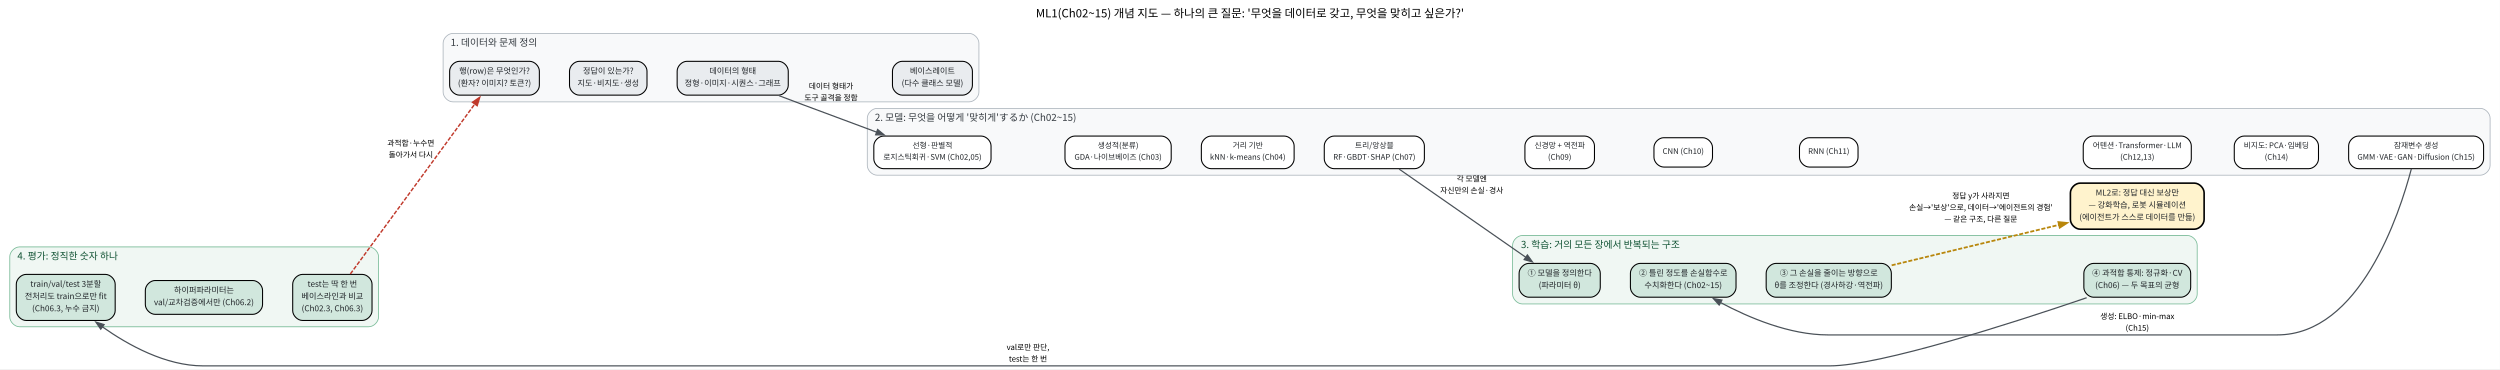
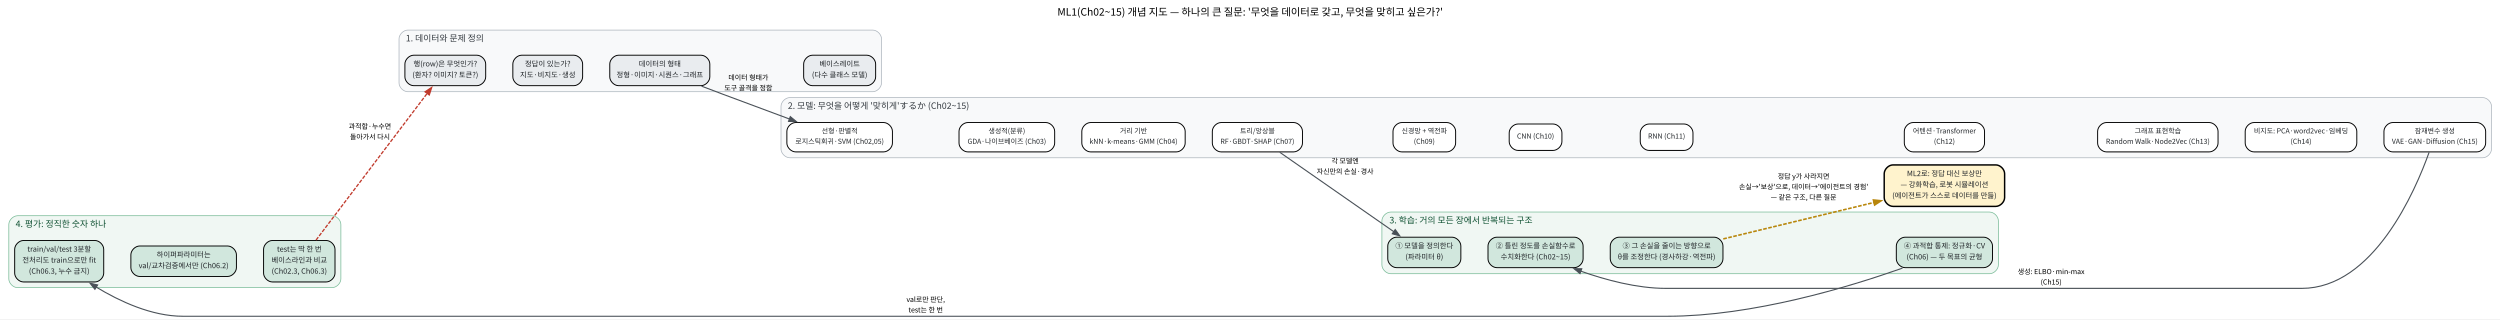
- <svg xmlns="http://www.w3.org/2000/svg" width="3068pt" height="453pt" viewBox="0.00 0.00 3068.00 453.00">
-   <g id="graph0" class="graph" transform="scale(1 1) rotate(0) translate(4 449)">
-     <polygon fill="white" stroke="none" points="-4,4 -4,-449 3063.85,-449 3063.85,4 -4,4" />
-     <text xml:space="preserve" text-anchor="middle" x="1529.93" y="-427.7" font-family="Noto Sans CJK KR" font-size="14.00">ML1(Ch02~15) 개념 지도 — 하나의 큰 질문: '무엇을 데이터로 갖고, 무엇을 맞히고 싶은가?'</text>
+ <svg xmlns="http://www.w3.org/2000/svg" width="3407pt" height="435pt" viewBox="0.00 0.00 3407.00 435.00">
+   <g id="graph0" class="graph" transform="scale(1 1) rotate(0) translate(4 431)">
+     <polygon fill="white" stroke="none" points="-4,4 -4,-431 3403.45,-431 3403.45,4 -4,4" />
+     <text xml:space="preserve" text-anchor="middle" x="1699.73" y="-409.7" font-family="Noto Sans CJK KR" font-size="14.00">ML1(Ch02~15) 개념 지도 — 하나의 큰 질문: '무엇을 데이터로 갖고, 무엇을 맞히고 싶은가?'</text>
    <g id="clust1" class="cluster">
-       <path fill="#f8f9fa" stroke="#adb5bd" d="M551.8,-324C551.8,-324 1185.33,-324 1185.33,-324 1191.33,-324 1197.33,-330 1197.33,-336 1197.33,-336 1197.33,-396 1197.33,-396 1197.33,-402 1191.33,-408 1185.33,-408 1185.33,-408 551.8,-408 551.8,-408 545.8,-408 539.8,-402 539.8,-396 539.8,-396 539.8,-336 539.8,-336 539.8,-330 545.8,-324 551.8,-324" />
-       <text xml:space="preserve" text-anchor="middle" x="602.18" y="-392.6" font-family="Noto Sans CJK KR" font-size="12.00" fill="#343a40">1. 데이터와 문제 정의</text>
+       <path fill="#f8f9fa" stroke="#adb5bd" d="M551.8,-306C551.8,-306 1185.33,-306 1185.33,-306 1191.33,-306 1197.33,-312 1197.33,-318 1197.33,-318 1197.33,-378 1197.33,-378 1197.33,-384 1191.33,-390 1185.33,-390 1185.33,-390 551.8,-390 551.8,-390 545.8,-390 539.8,-384 539.8,-378 539.8,-378 539.8,-318 539.8,-318 539.8,-312 545.8,-306 551.8,-306" />
+       <text xml:space="preserve" text-anchor="middle" x="602.18" y="-374.6" font-family="Noto Sans CJK KR" font-size="12.00" fill="#343a40">1. 데이터와 문제 정의</text>
    </g>
    <g id="clust2" class="cluster">
-       <path fill="#f8f9fa" stroke="#adb5bd" d="M1072.35,-234C1072.35,-234 3039.85,-234 3039.85,-234 3045.85,-234 3051.85,-240 3051.85,-246 3051.85,-246 3051.85,-304 3051.85,-304 3051.85,-310 3045.85,-316 3039.85,-316 3039.85,-316 1072.35,-316 1072.35,-316 1066.35,-316 1060.35,-310 1060.35,-304 1060.35,-304 1060.35,-246 1060.35,-246 1060.35,-240 1066.35,-234 1072.35,-234" />
-       <text xml:space="preserve" text-anchor="middle" x="1193.23" y="-300.6" font-family="Noto Sans CJK KR" font-size="12.00" fill="#343a40">2. 모델: 무엇을 어떻게 '맞히게'するか (Ch02~15)</text>
+       <path fill="#f8f9fa" stroke="#adb5bd" d="M1072.35,-216C1072.35,-216 3379.45,-216 3379.45,-216 3385.45,-216 3391.45,-222 3391.45,-228 3391.45,-228 3391.45,-286 3391.45,-286 3391.45,-292 3385.45,-298 3379.45,-298 3379.45,-298 1072.35,-298 1072.35,-298 1066.35,-298 1060.35,-292 1060.35,-286 1060.35,-286 1060.35,-228 1060.35,-228 1060.35,-222 1066.35,-216 1072.35,-216" />
+       <text xml:space="preserve" text-anchor="middle" x="1193.23" y="-282.6" font-family="Noto Sans CJK KR" font-size="12.00" fill="#343a40">2. 모델: 무엇을 어떻게 '맞히게'するか (Ch02~15)</text>
    </g>
    <g id="clust3" class="cluster">
-       <path fill="#f0f7f3" stroke="#79bb98" d="M1864.25,-76C1864.25,-76 2680.4,-76 2680.4,-76 2686.4,-76 2692.4,-82 2692.4,-88 2692.4,-88 2692.4,-148 2692.4,-148 2692.4,-154 2686.4,-160 2680.4,-160 2680.4,-160 1864.25,-160 1864.25,-160 1858.25,-160 1852.25,-154 1852.25,-148 1852.25,-148 1852.25,-88 1852.25,-88 1852.25,-82 1858.25,-76 1864.25,-76" />
-       <text xml:space="preserve" text-anchor="middle" x="1960" y="-144.6" font-family="Noto Sans CJK KR" font-size="12.00" fill="#0f5132">3. 학습: 거의 모든 장에서 반복되는 구조</text>
+       <path fill="#f0f7f3" stroke="#79bb98" d="M1891.25,-58C1891.25,-58 2707.4,-58 2707.4,-58 2713.4,-58 2719.4,-64 2719.4,-70 2719.4,-70 2719.4,-130 2719.4,-130 2719.4,-136 2713.4,-142 2707.4,-142 2707.4,-142 1891.25,-142 1891.25,-142 1885.25,-142 1879.25,-136 1879.25,-130 1879.25,-130 1879.25,-70 1879.25,-70 1879.25,-64 1885.25,-58 1891.25,-58" />
+       <text xml:space="preserve" text-anchor="middle" x="1987" y="-126.6" font-family="Noto Sans CJK KR" font-size="12.00" fill="#0f5132">3. 학습: 거의 모든 장에서 반복되는 구조</text>
    </g>
    <g id="clust4" class="cluster">
-       <path fill="#f0f7f3" stroke="#79bb98" d="M20,-48C20,-48 448.55,-48 448.55,-48 454.55,-48 460.55,-54 460.55,-60 460.55,-60 460.55,-134 460.55,-134 460.55,-140 454.55,-146 448.55,-146 448.55,-146 20,-146 20,-146 14,-146 8,-140 8,-134 8,-134 8,-60 8,-60 8,-54 14,-48 20,-48" />
-       <text xml:space="preserve" text-anchor="middle" x="79" y="-130.6" font-family="Noto Sans CJK KR" font-size="12.00" fill="#0f5132">4. 평가: 정직한 숫자 하나</text>
+       <path fill="#f0f7f3" stroke="#79bb98" d="M20,-39C20,-39 448.55,-39 448.55,-39 454.55,-39 460.55,-45 460.55,-51 460.55,-51 460.55,-125 460.55,-125 460.55,-131 454.55,-137 448.55,-137 448.55,-137 20,-137 20,-137 14,-137 8,-131 8,-125 8,-125 8,-51 8,-51 8,-45 14,-39 20,-39" />
+       <text xml:space="preserve" text-anchor="middle" x="79" y="-121.6" font-family="Noto Sans CJK KR" font-size="12.00" fill="#0f5132">4. 평가: 정직한 숫자 하나</text>
    </g>
    <g id="node1" class="node">
-       <path fill="#e9ecef" stroke="black" stroke-width="1.3" d="M645.9,-373.76C645.9,-373.76 559.8,-373.76 559.8,-373.76 553.8,-373.76 547.8,-367.76 547.8,-361.76 547.8,-361.76 547.8,-344.24 547.8,-344.24 547.8,-338.24 553.8,-332.24 559.8,-332.24 559.8,-332.24 645.9,-332.24 645.9,-332.24 651.9,-332.24 657.9,-338.24 657.9,-344.24 657.9,-344.24 657.9,-361.76 657.9,-361.76 657.9,-367.76 651.9,-373.76 645.9,-373.76" />
-       <text xml:space="preserve" text-anchor="middle" x="602.85" y="-358.5" font-family="Noto Sans CJK KR" font-size="10.00" fill="#212529">행(row)은 무엇인가?</text>
-       <text xml:space="preserve" text-anchor="middle" x="602.85" y="-343.5" font-family="Noto Sans CJK KR" font-size="10.00" fill="#212529">(환자? 이미지? 토큰?)</text>
+       <path fill="#e9ecef" stroke="black" stroke-width="1.3" d="M645.9,-355.76C645.9,-355.76 559.8,-355.76 559.8,-355.76 553.8,-355.76 547.8,-349.76 547.8,-343.76 547.8,-343.76 547.8,-326.24 547.8,-326.24 547.8,-320.24 553.8,-314.24 559.8,-314.24 559.8,-314.24 645.9,-314.24 645.9,-314.24 651.9,-314.24 657.9,-320.24 657.9,-326.24 657.9,-326.24 657.9,-343.76 657.9,-343.76 657.9,-349.76 651.9,-355.76 645.9,-355.76" />
+       <text xml:space="preserve" text-anchor="middle" x="602.85" y="-340.5" font-family="Noto Sans CJK KR" font-size="10.00" fill="#212529">행(row)은 무엇인가?</text>
+       <text xml:space="preserve" text-anchor="middle" x="602.85" y="-325.5" font-family="Noto Sans CJK KR" font-size="10.00" fill="#212529">(환자? 이미지? 토큰?)</text>
    </g>
    <g id="node2" class="node">
-       <path fill="#e9ecef" stroke="black" stroke-width="1.3" d="M778,-373.76C778,-373.76 706.9,-373.76 706.9,-373.76 700.9,-373.76 694.9,-367.76 694.9,-361.76 694.9,-361.76 694.9,-344.24 694.9,-344.24 694.9,-338.24 700.9,-332.24 706.9,-332.24 706.9,-332.24 778,-332.24 778,-332.24 784,-332.24 790,-338.24 790,-344.24 790,-344.24 790,-361.76 790,-361.76 790,-367.76 784,-373.76 778,-373.76" />
-       <text xml:space="preserve" text-anchor="middle" x="742.45" y="-358.5" font-family="Noto Sans CJK KR" font-size="10.00" fill="#212529">정답이 있는가?</text>
-       <text xml:space="preserve" text-anchor="middle" x="742.45" y="-343.5" font-family="Noto Sans CJK KR" font-size="10.00" fill="#212529">지도·비지도·생성</text>
+       <path fill="#e9ecef" stroke="black" stroke-width="1.3" d="M778,-355.76C778,-355.76 706.9,-355.76 706.9,-355.76 700.9,-355.76 694.9,-349.76 694.9,-343.76 694.9,-343.76 694.9,-326.24 694.9,-326.24 694.9,-320.24 700.9,-314.24 706.9,-314.24 706.9,-314.24 778,-314.24 778,-314.24 784,-314.24 790,-320.24 790,-326.24 790,-326.24 790,-343.76 790,-343.76 790,-349.76 784,-355.76 778,-355.76" />
+       <text xml:space="preserve" text-anchor="middle" x="742.45" y="-340.5" font-family="Noto Sans CJK KR" font-size="10.00" fill="#212529">정답이 있는가?</text>
+       <text xml:space="preserve" text-anchor="middle" x="742.45" y="-325.5" font-family="Noto Sans CJK KR" font-size="10.00" fill="#212529">지도·비지도·생성</text>
    </g>
    <g id="node3" class="node">
-       <path fill="#e9ecef" stroke="black" stroke-width="1.3" d="M951.35,-373.76C951.35,-373.76 839,-373.76 839,-373.76 833,-373.76 827,-367.76 827,-361.76 827,-361.76 827,-344.24 827,-344.24 827,-338.24 833,-332.24 839,-332.24 839,-332.24 951.35,-332.24 951.35,-332.24 957.35,-332.24 963.35,-338.24 963.35,-344.24 963.35,-344.24 963.35,-361.76 963.35,-361.76 963.35,-367.76 957.35,-373.76 951.35,-373.76" />
-       <text xml:space="preserve" text-anchor="middle" x="895.18" y="-358.5" font-family="Noto Sans CJK KR" font-size="10.00" fill="#212529">데이터의 형태</text>
-       <text xml:space="preserve" text-anchor="middle" x="895.18" y="-343.5" font-family="Noto Sans CJK KR" font-size="10.00" fill="#212529">정형·이미지·시퀀스·그래프</text>
+       <path fill="#e9ecef" stroke="black" stroke-width="1.3" d="M951.35,-355.76C951.35,-355.76 839,-355.76 839,-355.76 833,-355.76 827,-349.76 827,-343.76 827,-343.76 827,-326.24 827,-326.24 827,-320.24 833,-314.24 839,-314.24 839,-314.24 951.35,-314.24 951.35,-314.24 957.35,-314.24 963.35,-320.24 963.35,-326.24 963.35,-326.24 963.35,-343.76 963.35,-343.76 963.35,-349.76 957.35,-355.76 951.35,-355.76" />
+       <text xml:space="preserve" text-anchor="middle" x="895.18" y="-340.5" font-family="Noto Sans CJK KR" font-size="10.00" fill="#212529">데이터의 형태</text>
+       <text xml:space="preserve" text-anchor="middle" x="895.18" y="-325.5" font-family="Noto Sans CJK KR" font-size="10.00" fill="#212529">정형·이미지·시퀀스·그래프</text>
    </g>
    <g id="node4" class="node">
-       <path fill="#e9ecef" stroke="black" stroke-width="1.3" d="M1177.33,-373.76C1177.33,-373.76 1103.23,-373.76 1103.23,-373.76 1097.23,-373.76 1091.23,-367.76 1091.23,-361.76 1091.23,-361.76 1091.23,-344.24 1091.23,-344.24 1091.23,-338.24 1097.23,-332.24 1103.23,-332.24 1103.23,-332.24 1177.33,-332.24 1177.33,-332.24 1183.33,-332.24 1189.33,-338.24 1189.33,-344.24 1189.33,-344.24 1189.33,-361.76 1189.33,-361.76 1189.33,-367.76 1183.33,-373.76 1177.33,-373.76" />
-       <text xml:space="preserve" text-anchor="middle" x="1140.28" y="-358.5" font-family="Noto Sans CJK KR" font-size="10.00" fill="#212529">베이스레이트</text>
-       <text xml:space="preserve" text-anchor="middle" x="1140.28" y="-343.5" font-family="Noto Sans CJK KR" font-size="10.00" fill="#212529">(다수 클래스 모델)</text>
+       <path fill="#e9ecef" stroke="black" stroke-width="1.3" d="M1177.33,-355.76C1177.33,-355.76 1103.23,-355.76 1103.23,-355.76 1097.23,-355.76 1091.23,-349.76 1091.23,-343.76 1091.23,-343.76 1091.23,-326.24 1091.23,-326.24 1091.23,-320.24 1097.23,-314.24 1103.23,-314.24 1103.23,-314.24 1177.33,-314.24 1177.33,-314.24 1183.33,-314.24 1189.33,-320.24 1189.33,-326.24 1189.33,-326.24 1189.33,-343.76 1189.33,-343.76 1189.33,-349.76 1183.33,-355.76 1177.33,-355.76" />
+       <text xml:space="preserve" text-anchor="middle" x="1140.28" y="-340.5" font-family="Noto Sans CJK KR" font-size="10.00" fill="#212529">베이스레이트</text>
+       <text xml:space="preserve" text-anchor="middle" x="1140.28" y="-325.5" font-family="Noto Sans CJK KR" font-size="10.00" fill="#212529">(다수 클래스 모델)</text>
    </g>
    <g id="node5" class="node">
-       <path fill="white" stroke="black" stroke-width="1.3" d="M1200.2,-282.01C1200.2,-282.01 1080.35,-282.01 1080.35,-282.01 1074.35,-282.01 1068.35,-276.01 1068.35,-270.01 1068.35,-270.01 1068.35,-253.99 1068.35,-253.99 1068.35,-247.99 1074.35,-241.99 1080.35,-241.99 1080.35,-241.99 1200.2,-241.99 1200.2,-241.99 1206.2,-241.99 1212.2,-247.99 1212.2,-253.99 1212.2,-253.99 1212.2,-270.01 1212.2,-270.01 1212.2,-276.01 1206.2,-282.01 1200.2,-282.01" />
-       <text xml:space="preserve" text-anchor="middle" x="1140.28" y="-267.23" font-family="Noto Sans CJK KR" font-size="9.50" fill="#212529">선형·판별적</text>
-       <text xml:space="preserve" text-anchor="middle" x="1140.28" y="-252.97" font-family="Noto Sans CJK KR" font-size="9.50" fill="#212529">로지스틱회귀·SVM (Ch02,05)</text>
+       <path fill="white" stroke="black" stroke-width="1.3" d="M1200.2,-264.01C1200.2,-264.01 1080.35,-264.01 1080.35,-264.01 1074.35,-264.01 1068.35,-258.01 1068.35,-252.01 1068.35,-252.01 1068.35,-235.99 1068.35,-235.99 1068.35,-229.99 1074.35,-223.99 1080.35,-223.99 1080.35,-223.99 1200.2,-223.99 1200.2,-223.99 1206.2,-223.99 1212.2,-229.99 1212.2,-235.99 1212.2,-235.99 1212.2,-252.01 1212.2,-252.01 1212.2,-258.01 1206.2,-264.01 1200.2,-264.01" />
+       <text xml:space="preserve" text-anchor="middle" x="1140.28" y="-249.22" font-family="Noto Sans CJK KR" font-size="9.50" fill="#212529">선형·판별적</text>
+       <text xml:space="preserve" text-anchor="middle" x="1140.28" y="-234.97" font-family="Noto Sans CJK KR" font-size="9.50" fill="#212529">로지스틱회귀·SVM (Ch02,05)</text>
    </g>
-     <g id="edge18" class="edge">
-       <path fill="none" stroke="#495057" stroke-width="1.5" d="M952.04,-331.59C961.8,-327.88 971.87,-324.06 981.35,-320.5 1011.06,-309.33 1043.96,-297.12 1072.02,-286.75" />
-       <polygon fill="#495057" stroke="#495057" stroke-width="1.5" points="1073.01,-290.11 1081.18,-283.37 1070.59,-283.55 1073.01,-290.11" />
-       <text xml:space="preserve" text-anchor="middle" x="1015.85" y="-339.98" font-family="Noto Sans CJK KR" font-size="9.50">데이터 형태가</text>
-       <text xml:space="preserve" text-anchor="middle" x="1015.85" y="-325.73" font-family="Noto Sans CJK KR" font-size="9.50">도구 골격을 정함</text>
+     <g id="edge19" class="edge">
+       <path fill="none" stroke="#495057" stroke-width="1.5" d="M952.04,-313.59C961.8,-309.88 971.87,-306.06 981.35,-302.5 1011.06,-291.33 1043.96,-279.12 1072.02,-268.75" />
+       <polygon fill="#495057" stroke="#495057" stroke-width="1.5" points="1073.01,-272.11 1081.18,-265.37 1070.59,-265.55 1073.01,-272.11" />
+       <text xml:space="preserve" text-anchor="middle" x="1015.85" y="-321.98" font-family="Noto Sans CJK KR" font-size="9.50">데이터 형태가</text>
+       <text xml:space="preserve" text-anchor="middle" x="1015.85" y="-307.73" font-family="Noto Sans CJK KR" font-size="9.50">도구 골격을 정함</text>
    </g>
    <g id="node6" class="node">
-       <path fill="white" stroke="black" stroke-width="1.3" d="M1421.3,-282.01C1421.3,-282.01 1314.95,-282.01 1314.95,-282.01 1308.95,-282.01 1302.95,-276.01 1302.95,-270.01 1302.95,-270.01 1302.95,-253.99 1302.95,-253.99 1302.95,-247.99 1308.95,-241.99 1314.95,-241.99 1314.95,-241.99 1421.3,-241.99 1421.3,-241.99 1427.3,-241.99 1433.3,-247.99 1433.3,-253.99 1433.3,-253.99 1433.3,-270.01 1433.3,-270.01 1433.3,-276.01 1427.3,-282.01 1421.3,-282.01" />
-       <text xml:space="preserve" text-anchor="middle" x="1368.13" y="-267.23" font-family="Noto Sans CJK KR" font-size="9.50" fill="#212529">생성적(분류)</text>
-       <text xml:space="preserve" text-anchor="middle" x="1368.13" y="-252.97" font-family="Noto Sans CJK KR" font-size="9.50" fill="#212529">GDA·나이브베이즈 (Ch03)</text>
+       <path fill="white" stroke="black" stroke-width="1.3" d="M1421.3,-264.01C1421.3,-264.01 1314.95,-264.01 1314.95,-264.01 1308.95,-264.01 1302.95,-258.01 1302.95,-252.01 1302.95,-252.01 1302.95,-235.99 1302.95,-235.99 1302.95,-229.99 1308.95,-223.99 1314.95,-223.99 1314.95,-223.99 1421.3,-223.99 1421.3,-223.99 1427.3,-223.99 1433.3,-229.99 1433.3,-235.99 1433.3,-235.99 1433.3,-252.01 1433.3,-252.01 1433.3,-258.01 1427.3,-264.01 1421.3,-264.01" />
+       <text xml:space="preserve" text-anchor="middle" x="1368.13" y="-249.22" font-family="Noto Sans CJK KR" font-size="9.50" fill="#212529">생성적(분류)</text>
+       <text xml:space="preserve" text-anchor="middle" x="1368.13" y="-234.97" font-family="Noto Sans CJK KR" font-size="9.50" fill="#212529">GDA·나이브베이즈 (Ch03)</text>
    </g>
    <g id="node7" class="node">
-       <path fill="white" stroke="black" stroke-width="1.3" d="M1572.15,-282.01C1572.15,-282.01 1482.3,-282.01 1482.3,-282.01 1476.3,-282.01 1470.3,-276.01 1470.3,-270.01 1470.3,-270.01 1470.3,-253.99 1470.3,-253.99 1470.3,-247.99 1476.3,-241.99 1482.3,-241.99 1482.3,-241.99 1572.15,-241.99 1572.15,-241.99 1578.15,-241.99 1584.15,-247.99 1584.15,-253.99 1584.15,-253.99 1584.15,-270.01 1584.15,-270.01 1584.15,-276.01 1578.15,-282.01 1572.15,-282.01" />
-       <text xml:space="preserve" text-anchor="middle" x="1527.23" y="-267.23" font-family="Noto Sans CJK KR" font-size="9.50" fill="#212529">거리 기반</text>
-       <text xml:space="preserve" text-anchor="middle" x="1527.23" y="-252.97" font-family="Noto Sans CJK KR" font-size="9.50" fill="#212529">kNN·k-means (Ch04)</text>
+       <path fill="white" stroke="black" stroke-width="1.3" d="M1599.15,-264.01C1599.15,-264.01 1482.3,-264.01 1482.3,-264.01 1476.3,-264.01 1470.3,-258.01 1470.3,-252.01 1470.3,-252.01 1470.3,-235.99 1470.3,-235.99 1470.3,-229.99 1476.3,-223.99 1482.3,-223.99 1482.3,-223.99 1599.15,-223.99 1599.15,-223.99 1605.15,-223.99 1611.15,-229.99 1611.15,-235.99 1611.15,-235.99 1611.15,-252.01 1611.15,-252.01 1611.15,-258.01 1605.15,-264.01 1599.15,-264.01" />
+       <text xml:space="preserve" text-anchor="middle" x="1540.73" y="-249.22" font-family="Noto Sans CJK KR" font-size="9.50" fill="#212529">거리 기반</text>
+       <text xml:space="preserve" text-anchor="middle" x="1540.73" y="-234.97" font-family="Noto Sans CJK KR" font-size="9.50" fill="#212529">kNN·k-means·GMM (Ch04)</text>
    </g>
    <g id="node8" class="node">
-       <path fill="white" stroke="black" stroke-width="1.3" d="M1732,-282.01C1732,-282.01 1633.15,-282.01 1633.15,-282.01 1627.15,-282.01 1621.15,-276.01 1621.15,-270.01 1621.15,-270.01 1621.15,-253.99 1621.15,-253.99 1621.15,-247.99 1627.15,-241.99 1633.15,-241.99 1633.15,-241.99 1732,-241.99 1732,-241.99 1738,-241.99 1744,-247.99 1744,-253.99 1744,-253.99 1744,-270.01 1744,-270.01 1744,-276.01 1738,-282.01 1732,-282.01" />
-       <text xml:space="preserve" text-anchor="middle" x="1682.58" y="-267.23" font-family="Noto Sans CJK KR" font-size="9.50" fill="#212529">트리/앙상블</text>
-       <text xml:space="preserve" text-anchor="middle" x="1682.58" y="-252.97" font-family="Noto Sans CJK KR" font-size="9.50" fill="#212529">RF·GBDT·SHAP (Ch07)</text>
+       <path fill="white" stroke="black" stroke-width="1.3" d="M1759,-264.01C1759,-264.01 1660.15,-264.01 1660.15,-264.01 1654.15,-264.01 1648.15,-258.01 1648.15,-252.01 1648.15,-252.01 1648.15,-235.99 1648.15,-235.99 1648.15,-229.99 1654.15,-223.99 1660.15,-223.99 1660.15,-223.99 1759,-223.99 1759,-223.99 1765,-223.99 1771,-229.99 1771,-235.99 1771,-235.99 1771,-252.01 1771,-252.01 1771,-258.01 1765,-264.01 1759,-264.01" />
+       <text xml:space="preserve" text-anchor="middle" x="1709.58" y="-249.22" font-family="Noto Sans CJK KR" font-size="9.50" fill="#212529">트리/앙상블</text>
+       <text xml:space="preserve" text-anchor="middle" x="1709.58" y="-234.97" font-family="Noto Sans CJK KR" font-size="9.50" fill="#212529">RF·GBDT·SHAP (Ch07)</text>
    </g>
    <g id="node9" class="node">
-       <path fill="white" stroke="black" stroke-width="1.3" d="M1940.73,-282.01C1940.73,-282.01 1879.38,-282.01 1879.38,-282.01 1873.38,-282.01 1867.38,-276.01 1867.38,-270.01 1867.38,-270.01 1867.38,-253.99 1867.38,-253.99 1867.38,-247.99 1873.38,-241.99 1879.38,-241.99 1879.38,-241.99 1940.73,-241.99 1940.73,-241.99 1946.73,-241.99 1952.73,-247.99 1952.73,-253.99 1952.73,-253.99 1952.73,-270.01 1952.73,-270.01 1952.73,-276.01 1946.73,-282.01 1940.73,-282.01" />
-       <text xml:space="preserve" text-anchor="middle" x="1910.05" y="-267.23" font-family="Noto Sans CJK KR" font-size="9.50" fill="#212529">신경망 + 역전파</text>
-       <text xml:space="preserve" text-anchor="middle" x="1910.05" y="-252.97" font-family="Noto Sans CJK KR" font-size="9.50" fill="#212529">(Ch09)</text>
+       <path fill="white" stroke="black" stroke-width="1.3" d="M1967.73,-264.01C1967.73,-264.01 1906.38,-264.01 1906.38,-264.01 1900.38,-264.01 1894.38,-258.01 1894.38,-252.01 1894.38,-252.01 1894.38,-235.99 1894.38,-235.99 1894.38,-229.99 1900.38,-223.99 1906.38,-223.99 1906.38,-223.99 1967.73,-223.99 1967.73,-223.99 1973.73,-223.99 1979.73,-229.99 1979.73,-235.99 1979.73,-235.99 1979.73,-252.01 1979.73,-252.01 1979.73,-258.01 1973.73,-264.01 1967.73,-264.01" />
+       <text xml:space="preserve" text-anchor="middle" x="1937.05" y="-249.22" font-family="Noto Sans CJK KR" font-size="9.50" fill="#212529">신경망 + 역전파</text>
+       <text xml:space="preserve" text-anchor="middle" x="1937.05" y="-234.97" font-family="Noto Sans CJK KR" font-size="9.50" fill="#212529">(Ch09)</text>
+     </g>
+     <g id="node16" class="node">
+       <path fill="#d1e7dd" stroke="black" stroke-width="1.3" d="M1974.85,-107.76C1974.85,-107.76 1899.25,-107.76 1899.25,-107.76 1893.25,-107.76 1887.25,-101.76 1887.25,-95.76 1887.25,-95.76 1887.25,-78.24 1887.25,-78.24 1887.25,-72.24 1893.25,-66.24 1899.25,-66.24 1899.25,-66.24 1974.85,-66.24 1974.85,-66.24 1980.85,-66.24 1986.85,-72.24 1986.85,-78.24 1986.85,-78.24 1986.85,-95.76 1986.85,-95.76 1986.85,-101.76 1980.85,-107.76 1974.85,-107.76" />
+       <text xml:space="preserve" text-anchor="middle" x="1937.05" y="-92.5" font-family="Noto Sans CJK KR" font-size="10.00" fill="#212529">① 모델을 정의한다</text>
+       <text xml:space="preserve" text-anchor="middle" x="1937.05" y="-77.5" font-family="Noto Sans CJK KR" font-size="10.00" fill="#212529">(파라미터 θ)</text>
+     </g>
+     <g id="edge20" class="edge">
+       <path fill="none" stroke="#495057" stroke-width="1.5" d="M1740.05,-223.47C1779.81,-195.79 1850.78,-146.37 1895.53,-115.21" />
+       <polygon fill="#495057" stroke="#495057" stroke-width="1.5" points="1897.41,-118.17 1903.62,-109.58 1893.41,-112.42 1897.41,-118.17" />
+       <text xml:space="preserve" text-anchor="middle" x="1829.13" y="-208.21" font-family="Noto Sans CJK KR" font-size="9.50">각 모델엔</text>
+       <text xml:space="preserve" text-anchor="middle" x="1829.13" y="-193.96" font-family="Noto Sans CJK KR" font-size="9.50">자신만의 손실·경사</text>
+     </g>
+     <g id="node10" class="node">
+       <path fill="white" stroke="black" stroke-width="1.3" d="M2112.58,-262C2112.58,-262 2064.73,-262 2064.73,-262 2058.73,-262 2052.73,-256 2052.73,-250 2052.73,-250 2052.73,-238 2052.73,-238 2052.73,-232 2058.73,-226 2064.73,-226 2064.73,-226 2112.58,-226 2112.58,-226 2118.58,-226 2124.58,-232 2124.58,-238 2124.58,-238 2124.58,-250 2124.58,-250 2124.58,-256 2118.58,-262 2112.58,-262" />
+       <text xml:space="preserve" text-anchor="middle" x="2088.65" y="-242.1" font-family="Noto Sans CJK KR" font-size="9.50" fill="#212529">CNN (Ch10)</text>
+     </g>
+     <g id="node11" class="node">
+       <path fill="white" stroke="black" stroke-width="1.3" d="M2291.18,-262C2291.18,-262 2243.33,-262 2243.33,-262 2237.33,-262 2231.33,-256 2231.33,-250 2231.33,-250 2231.33,-238 2231.33,-238 2231.33,-232 2237.33,-226 2243.33,-226 2243.33,-226 2291.18,-226 2291.18,-226 2297.18,-226 2303.18,-232 2303.18,-238 2303.18,-238 2303.18,-250 2303.18,-250 2303.18,-256 2297.18,-262 2291.18,-262" />
+       <text xml:space="preserve" text-anchor="middle" x="2267.25" y="-242.1" font-family="Noto Sans CJK KR" font-size="9.50" fill="#212529">RNN (Ch11)</text>
+     </g>
+     <g id="node12" class="node">
+       <path fill="white" stroke="black" stroke-width="1.3" d="M2688.53,-264.01C2688.53,-264.01 2603.18,-264.01 2603.18,-264.01 2597.18,-264.01 2591.18,-258.01 2591.18,-252.01 2591.18,-252.01 2591.18,-235.99 2591.18,-235.99 2591.18,-229.99 2597.18,-223.99 2603.18,-223.99 2603.18,-223.99 2688.53,-223.99 2688.53,-223.99 2694.53,-223.99 2700.53,-229.99 2700.53,-235.99 2700.53,-235.99 2700.53,-252.01 2700.53,-252.01 2700.53,-258.01 2694.53,-264.01 2688.53,-264.01" />
+       <text xml:space="preserve" text-anchor="middle" x="2645.85" y="-249.22" font-family="Noto Sans CJK KR" font-size="9.50" fill="#212529">어텐션·Transformer</text>
+       <text xml:space="preserve" text-anchor="middle" x="2645.85" y="-234.97" font-family="Noto Sans CJK KR" font-size="9.50" fill="#212529">(Ch12)</text>
+     </g>
+     <g id="node13" class="node">
+       <path fill="white" stroke="black" stroke-width="1.3" d="M3006.75,-264.01C3006.75,-264.01 2866.65,-264.01 2866.65,-264.01 2860.65,-264.01 2854.65,-258.01 2854.65,-252.01 2854.65,-252.01 2854.65,-235.99 2854.65,-235.99 2854.65,-229.99 2860.65,-223.99 2866.65,-223.99 2866.65,-223.99 3006.75,-223.99 3006.75,-223.99 3012.75,-223.99 3018.75,-229.99 3018.75,-235.99 3018.75,-235.99 3018.75,-252.01 3018.75,-252.01 3018.75,-258.01 3012.75,-264.01 3006.75,-264.01" />
+       <text xml:space="preserve" text-anchor="middle" x="2936.7" y="-249.22" font-family="Noto Sans CJK KR" font-size="9.50" fill="#212529">그래프 표현학습</text>
+       <text xml:space="preserve" text-anchor="middle" x="2936.7" y="-234.97" font-family="Noto Sans CJK KR" font-size="9.50" fill="#212529">Random Walk·Node2Vec (Ch13)</text>
+     </g>
+     <g id="node14" class="node">
+       <path fill="white" stroke="black" stroke-width="1.3" d="M3195.85,-264.01C3195.85,-264.01 3067.75,-264.01 3067.75,-264.01 3061.75,-264.01 3055.75,-258.01 3055.75,-252.01 3055.75,-252.01 3055.75,-235.99 3055.75,-235.99 3055.75,-229.99 3061.75,-223.99 3067.75,-223.99 3067.75,-223.99 3195.85,-223.99 3195.85,-223.99 3201.85,-223.99 3207.85,-229.99 3207.85,-235.99 3207.85,-235.99 3207.85,-252.01 3207.85,-252.01 3207.85,-258.01 3201.85,-264.01 3195.85,-264.01" />
+       <text xml:space="preserve" text-anchor="middle" x="3131.8" y="-249.22" font-family="Noto Sans CJK KR" font-size="9.50" fill="#212529">비지도: PCA·word2vec·임베딩</text>
+       <text xml:space="preserve" text-anchor="middle" x="3131.8" y="-234.97" font-family="Noto Sans CJK KR" font-size="9.50" fill="#212529">(Ch14)</text>
    </g>
    <g id="node15" class="node">
-       <path fill="#d1e7dd" stroke="black" stroke-width="1.3" d="M1947.85,-125.76C1947.85,-125.76 1872.25,-125.76 1872.25,-125.76 1866.25,-125.76 1860.25,-119.76 1860.25,-113.76 1860.25,-113.76 1860.25,-96.24 1860.25,-96.24 1860.25,-90.24 1866.25,-84.24 1872.25,-84.24 1872.25,-84.24 1947.85,-84.24 1947.85,-84.24 1953.85,-84.24 1959.85,-90.24 1959.85,-96.24 1959.85,-96.24 1959.85,-113.76 1959.85,-113.76 1959.85,-119.76 1953.85,-125.76 1947.85,-125.76" />
-       <text xml:space="preserve" text-anchor="middle" x="1910.05" y="-110.5" font-family="Noto Sans CJK KR" font-size="10.00" fill="#212529">① 모델을 정의한다</text>
-       <text xml:space="preserve" text-anchor="middle" x="1910.05" y="-95.5" font-family="Noto Sans CJK KR" font-size="10.00" fill="#212529">(파라미터 θ)</text>
-     </g>
-     <g id="edge19" class="edge">
-       <path fill="none" stroke="#495057" stroke-width="1.5" d="M1713.05,-241.47C1752.81,-213.79 1823.78,-164.37 1868.53,-133.21" />
-       <polygon fill="#495057" stroke="#495057" stroke-width="1.5" points="1870.41,-136.17 1876.62,-127.58 1866.41,-130.42 1870.41,-136.17" />
-       <text xml:space="preserve" text-anchor="middle" x="1802.13" y="-226.21" font-family="Noto Sans CJK KR" font-size="9.50">각 모델엔</text>
-       <text xml:space="preserve" text-anchor="middle" x="1802.13" y="-211.96" font-family="Noto Sans CJK KR" font-size="9.50">자신만의 손실·경사</text>
-     </g>
-     <g id="node10" class="node">
-       <path fill="white" stroke="black" stroke-width="1.3" d="M2085.58,-280C2085.58,-280 2037.73,-280 2037.73,-280 2031.73,-280 2025.73,-274 2025.73,-268 2025.73,-268 2025.73,-256 2025.73,-256 2025.73,-250 2031.73,-244 2037.73,-244 2037.73,-244 2085.58,-244 2085.58,-244 2091.58,-244 2097.58,-250 2097.58,-256 2097.58,-256 2097.58,-268 2097.58,-268 2097.58,-274 2091.58,-280 2085.58,-280" />
-       <text xml:space="preserve" text-anchor="middle" x="2061.65" y="-260.1" font-family="Noto Sans CJK KR" font-size="9.50" fill="#212529">CNN (Ch10)</text>
-     </g>
-     <g id="node11" class="node">
-       <path fill="white" stroke="black" stroke-width="1.3" d="M2264.18,-280C2264.18,-280 2216.33,-280 2216.33,-280 2210.33,-280 2204.33,-274 2204.33,-268 2204.33,-268 2204.33,-256 2204.33,-256 2204.33,-250 2210.33,-244 2216.33,-244 2216.33,-244 2264.18,-244 2264.18,-244 2270.18,-244 2276.18,-250 2276.18,-256 2276.18,-256 2276.18,-268 2276.18,-268 2276.18,-274 2270.18,-280 2264.18,-280" />
-       <text xml:space="preserve" text-anchor="middle" x="2240.25" y="-260.1" font-family="Noto Sans CJK KR" font-size="9.50" fill="#212529">RNN (Ch11)</text>
-     </g>
-     <g id="node12" class="node">
-       <path fill="white" stroke="black" stroke-width="1.3" d="M2673.15,-282.01C2673.15,-282.01 2564.55,-282.01 2564.55,-282.01 2558.55,-282.01 2552.55,-276.01 2552.55,-270.01 2552.55,-270.01 2552.55,-253.99 2552.55,-253.99 2552.55,-247.99 2558.55,-241.99 2564.55,-241.99 2564.55,-241.99 2673.15,-241.99 2673.15,-241.99 2679.15,-241.99 2685.15,-247.99 2685.15,-253.99 2685.15,-253.99 2685.15,-270.01 2685.15,-270.01 2685.15,-276.01 2679.15,-282.01 2673.15,-282.01" />
-       <text xml:space="preserve" text-anchor="middle" x="2618.85" y="-267.23" font-family="Noto Sans CJK KR" font-size="9.50" fill="#212529">어텐션·Transformer·LLM</text>
-       <text xml:space="preserve" text-anchor="middle" x="2618.85" y="-252.97" font-family="Noto Sans CJK KR" font-size="9.50" fill="#212529">(Ch12,13)</text>
-     </g>
-     <g id="node13" class="node">
-       <path fill="white" stroke="black" stroke-width="1.3" d="M2829.25,-282.01C2829.25,-282.01 2749.9,-282.01 2749.9,-282.01 2743.9,-282.01 2737.9,-276.01 2737.9,-270.01 2737.9,-270.01 2737.9,-253.99 2737.9,-253.99 2737.9,-247.99 2743.9,-241.99 2749.9,-241.99 2749.9,-241.99 2829.25,-241.99 2829.25,-241.99 2835.25,-241.99 2841.25,-247.99 2841.25,-253.99 2841.25,-253.99 2841.25,-270.01 2841.25,-270.01 2841.25,-276.01 2835.25,-282.01 2829.25,-282.01" />
-       <text xml:space="preserve" text-anchor="middle" x="2789.58" y="-267.23" font-family="Noto Sans CJK KR" font-size="9.50" fill="#212529">비지도: PCA·임베딩</text>
-       <text xml:space="preserve" text-anchor="middle" x="2789.58" y="-252.97" font-family="Noto Sans CJK KR" font-size="9.50" fill="#212529">(Ch14)</text>
-     </g>
-     <g id="node14" class="node">
-       <path fill="white" stroke="black" stroke-width="1.3" d="M3031.85,-282.01C3031.85,-282.01 2890.25,-282.01 2890.25,-282.01 2884.25,-282.01 2878.25,-276.01 2878.25,-270.01 2878.25,-270.01 2878.25,-253.99 2878.25,-253.99 2878.25,-247.99 2884.25,-241.99 2890.25,-241.99 2890.25,-241.99 3031.85,-241.99 3031.85,-241.99 3037.85,-241.99 3043.85,-247.99 3043.85,-253.99 3043.85,-253.99 3043.85,-270.01 3043.85,-270.01 3043.85,-276.01 3037.85,-282.01 3031.85,-282.01" />
-       <text xml:space="preserve" text-anchor="middle" x="2961.05" y="-267.23" font-family="Noto Sans CJK KR" font-size="9.50" fill="#212529">잠재변수 생성</text>
-       <text xml:space="preserve" text-anchor="middle" x="2961.05" y="-252.97" font-family="Noto Sans CJK KR" font-size="9.50" fill="#212529">GMM·VAE·GAN·Diffusion (Ch15)</text>
-     </g>
-     <g id="node16" class="node">
-       <path fill="#d1e7dd" stroke="black" stroke-width="1.3" d="M2114.45,-125.76C2114.45,-125.76 2008.85,-125.76 2008.85,-125.76 2002.85,-125.76 1996.85,-119.76 1996.85,-113.76 1996.85,-113.76 1996.85,-96.24 1996.85,-96.24 1996.85,-90.24 2002.85,-84.24 2008.85,-84.24 2008.85,-84.24 2114.45,-84.24 2114.45,-84.24 2120.45,-84.24 2126.45,-90.24 2126.45,-96.24 2126.45,-96.24 2126.45,-113.76 2126.45,-113.76 2126.45,-119.76 2120.45,-125.76 2114.45,-125.76" />
-       <text xml:space="preserve" text-anchor="middle" x="2061.65" y="-110.5" font-family="Noto Sans CJK KR" font-size="10.00" fill="#212529">② 틀린 정도를 손실함수로</text>
-       <text xml:space="preserve" text-anchor="middle" x="2061.65" y="-95.5" font-family="Noto Sans CJK KR" font-size="10.00" fill="#212529">수치화한다 (Ch02~15)</text>
-     </g>
-     <g id="edge20" class="edge">
-       <path fill="none" stroke="#495057" stroke-width="1.5" d="M2955.21,-241.73C2940.72,-186.59 2892.25,-38 2790.58,-38 2239.25,-38 2239.25,-38 2239.25,-38 2192.05,-38 2142.11,-59.18 2107.42,-77.72" />
-       <polygon fill="#495057" stroke="#495057" stroke-width="1.5" points="2105.77,-74.63 2098.71,-82.52 2109.15,-80.76 2105.77,-74.63" />
-       <text xml:space="preserve" text-anchor="middle" x="2618.85" y="-57.48" font-family="Noto Sans CJK KR" font-size="9.50">생성: ELBO·min-max</text>
-       <text xml:space="preserve" text-anchor="middle" x="2618.85" y="-43.23" font-family="Noto Sans CJK KR" font-size="9.50">(Ch15)</text>
+       <path fill="white" stroke="black" stroke-width="1.3" d="M3371.45,-264.01C3371.45,-264.01 3256.85,-264.01 3256.85,-264.01 3250.85,-264.01 3244.85,-258.01 3244.85,-252.01 3244.85,-252.01 3244.85,-235.99 3244.85,-235.99 3244.85,-229.99 3250.85,-223.99 3256.85,-223.99 3256.85,-223.99 3371.45,-223.99 3371.45,-223.99 3377.45,-223.99 3383.45,-229.99 3383.45,-235.99 3383.45,-235.99 3383.45,-252.01 3383.45,-252.01 3383.45,-258.01 3377.45,-264.01 3371.45,-264.01" />
+       <text xml:space="preserve" text-anchor="middle" x="3314.15" y="-249.22" font-family="Noto Sans CJK KR" font-size="9.50" fill="#212529">잠재변수 생성</text>
+       <text xml:space="preserve" text-anchor="middle" x="3314.15" y="-234.97" font-family="Noto Sans CJK KR" font-size="9.50" fill="#212529">VAE·GAN·Diffusion (Ch15)</text>
    </g>
    <g id="node17" class="node">
-       <path fill="#d1e7dd" stroke="black" stroke-width="1.3" d="M2305.05,-125.76C2305.05,-125.76 2175.45,-125.76 2175.45,-125.76 2169.45,-125.76 2163.45,-119.76 2163.45,-113.76 2163.45,-113.76 2163.45,-96.24 2163.45,-96.24 2163.45,-90.24 2169.45,-84.24 2175.45,-84.24 2175.45,-84.24 2305.05,-84.24 2305.05,-84.24 2311.05,-84.24 2317.05,-90.24 2317.05,-96.24 2317.05,-96.24 2317.05,-113.76 2317.05,-113.76 2317.05,-119.76 2311.05,-125.76 2305.05,-125.76" />
-       <text xml:space="preserve" text-anchor="middle" x="2240.25" y="-110.5" font-family="Noto Sans CJK KR" font-size="10.00" fill="#212529">③ 그 손실을 줄이는 방향으로</text>
-       <text xml:space="preserve" text-anchor="middle" x="2240.25" y="-95.5" font-family="Noto Sans CJK KR" font-size="10.00" fill="#212529">θ를 조정한다 (경사하강·역전파)</text>
+       <path fill="#d1e7dd" stroke="black" stroke-width="1.3" d="M2141.45,-107.76C2141.45,-107.76 2035.85,-107.76 2035.85,-107.76 2029.85,-107.76 2023.85,-101.76 2023.85,-95.76 2023.85,-95.76 2023.85,-78.24 2023.85,-78.24 2023.85,-72.24 2029.85,-66.24 2035.85,-66.24 2035.85,-66.24 2141.45,-66.24 2141.45,-66.24 2147.45,-66.24 2153.45,-72.24 2153.45,-78.24 2153.45,-78.24 2153.45,-95.76 2153.45,-95.76 2153.45,-101.76 2147.45,-107.76 2141.45,-107.76" />
+       <text xml:space="preserve" text-anchor="middle" x="2088.65" y="-92.5" font-family="Noto Sans CJK KR" font-size="10.00" fill="#212529">② 틀린 정도를 손실함수로</text>
+       <text xml:space="preserve" text-anchor="middle" x="2088.65" y="-77.5" font-family="Noto Sans CJK KR" font-size="10.00" fill="#212529">수치화한다 (Ch02~15)</text>
+     </g>
+     <g id="edge21" class="edge">
+       <path fill="none" stroke="#495057" stroke-width="1.5" d="M3306.4,-223.49C3287.83,-171.39 3230.72,-38 3132.8,-38 2266.25,-38 2266.25,-38 2266.25,-38 2226.69,-38 2183.9,-49.56 2150.34,-61.45" />
+       <polygon fill="#495057" stroke="#495057" stroke-width="1.5" points="2149.2,-58.14 2141.01,-64.87 2151.61,-64.71 2149.2,-58.14" />
+       <text xml:space="preserve" text-anchor="middle" x="2791.28" y="-57.48" font-family="Noto Sans CJK KR" font-size="9.50">생성: ELBO·min-max</text>
+       <text xml:space="preserve" text-anchor="middle" x="2791.28" y="-43.23" font-family="Noto Sans CJK KR" font-size="9.50">(Ch15)</text>
    </g>
    <g id="node18" class="node">
-       <path fill="#d1e7dd" stroke="black" stroke-width="1.3" d="M2672.4,-125.76C2672.4,-125.76 2565.3,-125.76 2565.3,-125.76 2559.3,-125.76 2553.3,-119.76 2553.3,-113.76 2553.3,-113.76 2553.3,-96.24 2553.3,-96.24 2553.3,-90.24 2559.3,-84.24 2565.3,-84.24 2565.3,-84.24 2672.4,-84.24 2672.4,-84.24 2678.4,-84.24 2684.4,-90.24 2684.4,-96.24 2684.4,-96.24 2684.4,-113.76 2684.4,-113.76 2684.4,-119.76 2678.4,-125.76 2672.4,-125.76" />
-       <text xml:space="preserve" text-anchor="middle" x="2618.85" y="-110.5" font-family="Noto Sans CJK KR" font-size="10.00" fill="#212529">④ 과적합 통제: 정규화·CV</text>
-       <text xml:space="preserve" text-anchor="middle" x="2618.85" y="-95.5" font-family="Noto Sans CJK KR" font-size="10.00" fill="#212529">(Ch06) — 두 목표의 균형</text>
-     </g>
-     <g id="node22" class="node">
-       <path fill="#fff3cd" stroke="black" stroke-width="2" d="M2688.9,-224.26C2688.9,-224.26 2548.8,-224.26 2548.8,-224.26 2542.8,-224.26 2536.8,-218.26 2536.8,-212.26 2536.8,-212.26 2536.8,-179.74 2536.8,-179.74 2536.8,-173.74 2542.8,-167.74 2548.8,-167.74 2548.8,-167.74 2688.9,-167.74 2688.9,-167.74 2694.9,-167.74 2700.9,-173.74 2700.9,-179.74 2700.9,-179.74 2700.9,-212.26 2700.9,-212.26 2700.9,-218.26 2694.9,-224.26 2688.9,-224.26" />
-       <text xml:space="preserve" text-anchor="middle" x="2618.85" y="-209" font-family="Noto Sans CJK KR" font-size="10.00" fill="#212529">ML2로: 정답 대신 보상만</text>
-       <text xml:space="preserve" text-anchor="middle" x="2618.85" y="-194" font-family="Noto Sans CJK KR" font-size="10.00" fill="#212529">— 강화학습, 로봇 시뮬레이션</text>
-       <text xml:space="preserve" text-anchor="middle" x="2618.85" y="-179" font-family="Noto Sans CJK KR" font-size="10.00" fill="#212529">(에이전트가 스스로 데이터를 만듦)</text>
-     </g>
-     <g id="edge23" class="edge">
-       <path fill="none" stroke="#b8860b" stroke-width="2.2" stroke-dasharray="5,2" d="M2317.46,-123.42C2376.78,-137.75 2459.43,-157.72 2523.02,-173.09" />
-       <polygon fill="#b8860b" stroke="#b8860b" stroke-width="2.2" points="2522.1,-176.46 2532.64,-175.41 2523.74,-169.66 2522.1,-176.46" />
-       <text xml:space="preserve" text-anchor="middle" x="2426.93" y="-205.32" font-family="Noto Sans CJK KR" font-size="9.50">정답 y가 사라지면</text>
-       <text xml:space="preserve" text-anchor="middle" x="2426.93" y="-191.07" font-family="Noto Sans CJK KR" font-size="9.50">손실→'보상'으로, 데이터→'에이전트의 경험'</text>
-       <text xml:space="preserve" text-anchor="middle" x="2426.93" y="-176.82" font-family="Noto Sans CJK KR" font-size="9.50">— 같은 구조, 다른 질문</text>
+       <path fill="#d1e7dd" stroke="black" stroke-width="1.3" d="M2332.05,-107.76C2332.05,-107.76 2202.45,-107.76 2202.45,-107.76 2196.45,-107.76 2190.45,-101.76 2190.45,-95.76 2190.45,-95.76 2190.45,-78.24 2190.45,-78.24 2190.45,-72.24 2196.45,-66.24 2202.45,-66.24 2202.45,-66.24 2332.05,-66.24 2332.05,-66.24 2338.05,-66.24 2344.05,-72.24 2344.05,-78.24 2344.05,-78.24 2344.05,-95.76 2344.05,-95.76 2344.05,-101.76 2338.05,-107.76 2332.05,-107.76" />
+       <text xml:space="preserve" text-anchor="middle" x="2267.25" y="-92.5" font-family="Noto Sans CJK KR" font-size="10.00" fill="#212529">③ 그 손실을 줄이는 방향으로</text>
+       <text xml:space="preserve" text-anchor="middle" x="2267.25" y="-77.5" font-family="Noto Sans CJK KR" font-size="10.00" fill="#212529">θ를 조정한다 (경사하강·역전파)</text>
    </g>
    <g id="node19" class="node">
-       <path fill="#d1e7dd" stroke="black" stroke-width="1.3" d="M125.35,-112.26C125.35,-112.26 28,-112.26 28,-112.26 22,-112.26 16,-106.26 16,-100.26 16,-100.26 16,-67.74 16,-67.74 16,-61.74 22,-55.74 28,-55.74 28,-55.74 125.35,-55.74 125.35,-55.74 131.35,-55.74 137.35,-61.74 137.35,-67.74 137.35,-67.74 137.35,-100.26 137.35,-100.26 137.35,-106.26 131.35,-112.26 125.35,-112.26" />
-       <text xml:space="preserve" text-anchor="middle" x="76.68" y="-97" font-family="Noto Sans CJK KR" font-size="10.00" fill="#212529">train/val/test 3분할</text>
-       <text xml:space="preserve" text-anchor="middle" x="76.68" y="-82" font-family="Noto Sans CJK KR" font-size="10.00" fill="#212529">전처리도 train으로만 fit</text>
-       <text xml:space="preserve" text-anchor="middle" x="76.68" y="-67" font-family="Noto Sans CJK KR" font-size="10.00" fill="#212529">(Ch06.3, 누수 금지)</text>
+       <path fill="#d1e7dd" stroke="black" stroke-width="1.3" d="M2699.4,-107.76C2699.4,-107.76 2592.3,-107.76 2592.3,-107.76 2586.3,-107.76 2580.3,-101.76 2580.3,-95.76 2580.3,-95.76 2580.3,-78.24 2580.3,-78.24 2580.3,-72.24 2586.3,-66.24 2592.3,-66.24 2592.3,-66.24 2699.4,-66.24 2699.4,-66.24 2705.4,-66.24 2711.4,-72.24 2711.4,-78.24 2711.4,-78.24 2711.4,-95.76 2711.4,-95.76 2711.4,-101.76 2705.4,-107.76 2699.4,-107.76" />
+       <text xml:space="preserve" text-anchor="middle" x="2645.85" y="-92.5" font-family="Noto Sans CJK KR" font-size="10.00" fill="#212529">④ 과적합 통제: 정규화·CV</text>
+       <text xml:space="preserve" text-anchor="middle" x="2645.85" y="-77.5" font-family="Noto Sans CJK KR" font-size="10.00" fill="#212529">(Ch06) — 두 목표의 균형</text>
    </g>
-     <g id="edge21" class="edge">
-       <path fill="none" stroke="#495057" stroke-width="1.5" d="M2556.75,-83.63C2466.85,-52.92 2302.93,0 2241.25,0 245.28,0 245.28,0 245.28,0 199.56,0 153.55,-25.29 121.33,-48.12" />
-       <polygon fill="#495057" stroke="#495057" stroke-width="1.5" points="119.64,-45.02 113.63,-53.75 123.77,-50.68 119.64,-45.02" />
+     <g id="node23" class="node">
+       <path fill="#fff3cd" stroke="black" stroke-width="2" d="M2715.9,-206.26C2715.9,-206.26 2575.8,-206.26 2575.8,-206.26 2569.8,-206.26 2563.8,-200.26 2563.8,-194.26 2563.8,-194.26 2563.8,-161.74 2563.8,-161.74 2563.8,-155.74 2569.8,-149.74 2575.8,-149.74 2575.8,-149.74 2715.9,-149.74 2715.9,-149.74 2721.9,-149.74 2727.9,-155.74 2727.9,-161.74 2727.9,-161.74 2727.9,-194.26 2727.9,-194.26 2727.9,-200.26 2721.9,-206.26 2715.9,-206.26" />
+       <text xml:space="preserve" text-anchor="middle" x="2645.85" y="-191" font-family="Noto Sans CJK KR" font-size="10.00" fill="#212529">ML2로: 정답 대신 보상만</text>
+       <text xml:space="preserve" text-anchor="middle" x="2645.85" y="-176" font-family="Noto Sans CJK KR" font-size="10.00" fill="#212529">— 강화학습, 로봇 시뮬레이션</text>
+       <text xml:space="preserve" text-anchor="middle" x="2645.85" y="-161" font-family="Noto Sans CJK KR" font-size="10.00" fill="#212529">(에이전트가 스스로 데이터를 만듦)</text>
+     </g>
+     <g id="edge24" class="edge">
+       <path fill="none" stroke="#b8860b" stroke-width="2.2" stroke-dasharray="5,2" d="M2344.46,-105.42C2403.78,-119.75 2486.43,-139.72 2550.02,-155.09" />
+       <polygon fill="#b8860b" stroke="#b8860b" stroke-width="2.2" points="2549.1,-158.46 2559.64,-157.41 2550.74,-151.66 2549.1,-158.46" />
+       <text xml:space="preserve" text-anchor="middle" x="2453.93" y="-187.32" font-family="Noto Sans CJK KR" font-size="9.50">정답 y가 사라지면</text>
+       <text xml:space="preserve" text-anchor="middle" x="2453.93" y="-173.07" font-family="Noto Sans CJK KR" font-size="9.50">손실→'보상'으로, 데이터→'에이전트의 경험'</text>
+       <text xml:space="preserve" text-anchor="middle" x="2453.93" y="-158.82" font-family="Noto Sans CJK KR" font-size="9.50">— 같은 구조, 다른 질문</text>
+     </g>
+     <g id="node20" class="node">
+       <path fill="#d1e7dd" stroke="black" stroke-width="1.3" d="M125.35,-103.26C125.35,-103.26 28,-103.26 28,-103.26 22,-103.26 16,-97.26 16,-91.26 16,-91.26 16,-58.74 16,-58.74 16,-52.74 22,-46.74 28,-46.74 28,-46.74 125.35,-46.74 125.35,-46.74 131.35,-46.74 137.35,-52.74 137.35,-58.74 137.35,-58.74 137.35,-91.26 137.35,-91.26 137.35,-97.26 131.35,-103.26 125.35,-103.26" />
+       <text xml:space="preserve" text-anchor="middle" x="76.68" y="-88" font-family="Noto Sans CJK KR" font-size="10.00" fill="#212529">train/val/test 3분할</text>
+       <text xml:space="preserve" text-anchor="middle" x="76.68" y="-73" font-family="Noto Sans CJK KR" font-size="10.00" fill="#212529">전처리도 train으로만 fit</text>
+       <text xml:space="preserve" text-anchor="middle" x="76.68" y="-58" font-family="Noto Sans CJK KR" font-size="10.00" fill="#212529">(Ch06.3, 누수 금지)</text>
+     </g>
+     <g id="edge22" class="edge">
+       <path fill="none" stroke="#495057" stroke-width="1.5" d="M2588.68,-65.61C2515.89,-39.85 2384.51,0 2268.25,0 245.28,0 245.28,0 245.28,0 202.7,0 158.94,-20.41 126.81,-39.94" />
+       <polygon fill="#495057" stroke="#495057" stroke-width="1.5" points="125.34,-36.73 118.73,-45.01 129.06,-42.66 125.34,-36.73" />
      <text xml:space="preserve" text-anchor="middle" x="1257.58" y="-19.48" font-family="Noto Sans CJK KR" font-size="9.50">val로만 판단,</text>
      <text xml:space="preserve" text-anchor="middle" x="1257.58" y="-5.22" font-family="Noto Sans CJK KR" font-size="9.50">test는 한 번</text>
    </g>
-     <g id="node20" class="node">
-       <path fill="#d1e7dd" stroke="black" stroke-width="1.3" d="M306.2,-104.76C306.2,-104.76 186.35,-104.76 186.35,-104.76 180.35,-104.76 174.35,-98.76 174.35,-92.76 174.35,-92.76 174.35,-75.24 174.35,-75.24 174.35,-69.24 180.35,-63.24 186.35,-63.24 186.35,-63.24 306.2,-63.24 306.2,-63.24 312.2,-63.24 318.2,-69.24 318.2,-75.24 318.2,-75.24 318.2,-92.76 318.2,-92.76 318.2,-98.76 312.2,-104.76 306.2,-104.76" />
-       <text xml:space="preserve" text-anchor="middle" x="246.28" y="-89.5" font-family="Noto Sans CJK KR" font-size="10.00" fill="#212529">하이퍼파라미터는</text>
-       <text xml:space="preserve" text-anchor="middle" x="246.28" y="-74.5" font-family="Noto Sans CJK KR" font-size="10.00" fill="#212529">val/교차검증에서만 (Ch06.2)</text>
+     <g id="node21" class="node">
+       <path fill="#d1e7dd" stroke="black" stroke-width="1.3" d="M306.2,-95.76C306.2,-95.76 186.35,-95.76 186.35,-95.76 180.35,-95.76 174.35,-89.76 174.35,-83.76 174.35,-83.76 174.35,-66.24 174.35,-66.24 174.35,-60.24 180.35,-54.24 186.35,-54.24 186.35,-54.24 306.2,-54.24 306.2,-54.24 312.2,-54.24 318.2,-60.24 318.2,-66.24 318.2,-66.24 318.2,-83.76 318.2,-83.76 318.2,-89.76 312.2,-95.76 306.2,-95.76" />
+       <text xml:space="preserve" text-anchor="middle" x="246.28" y="-80.5" font-family="Noto Sans CJK KR" font-size="10.00" fill="#212529">하이퍼파라미터는</text>
+       <text xml:space="preserve" text-anchor="middle" x="246.28" y="-65.5" font-family="Noto Sans CJK KR" font-size="10.00" fill="#212529">val/교차검증에서만 (Ch06.2)</text>
    </g>
-     <g id="node21" class="node">
-       <path fill="#d1e7dd" stroke="black" stroke-width="1.3" d="M440.55,-112.26C440.55,-112.26 367.2,-112.26 367.2,-112.26 361.2,-112.26 355.2,-106.26 355.2,-100.26 355.2,-100.26 355.2,-67.74 355.2,-67.74 355.2,-61.74 361.2,-55.74 367.2,-55.74 367.2,-55.74 440.55,-55.74 440.55,-55.74 446.55,-55.74 452.55,-61.74 452.55,-67.74 452.55,-67.74 452.55,-100.26 452.55,-100.26 452.55,-106.26 446.55,-112.26 440.55,-112.26" />
-       <text xml:space="preserve" text-anchor="middle" x="403.88" y="-97" font-family="Noto Sans CJK KR" font-size="10.00" fill="#212529">test는 딱 한 번</text>
-       <text xml:space="preserve" text-anchor="middle" x="403.88" y="-82" font-family="Noto Sans CJK KR" font-size="10.00" fill="#212529">베이스라인과 비교</text>
-       <text xml:space="preserve" text-anchor="middle" x="403.88" y="-67" font-family="Noto Sans CJK KR" font-size="10.00" fill="#212529">(Ch02.3, Ch06.3)</text>
+     <g id="node22" class="node">
+       <path fill="#d1e7dd" stroke="black" stroke-width="1.3" d="M440.55,-103.26C440.55,-103.26 367.2,-103.26 367.2,-103.26 361.2,-103.26 355.2,-97.26 355.2,-91.26 355.2,-91.26 355.2,-58.74 355.2,-58.74 355.2,-52.74 361.2,-46.74 367.2,-46.74 367.2,-46.74 440.55,-46.74 440.55,-46.74 446.55,-46.74 452.55,-52.74 452.55,-58.74 452.55,-58.74 452.55,-91.26 452.55,-91.26 452.55,-97.26 446.55,-103.26 440.55,-103.26" />
+       <text xml:space="preserve" text-anchor="middle" x="403.88" y="-88" font-family="Noto Sans CJK KR" font-size="10.00" fill="#212529">test는 딱 한 번</text>
+       <text xml:space="preserve" text-anchor="middle" x="403.88" y="-73" font-family="Noto Sans CJK KR" font-size="10.00" fill="#212529">베이스라인과 비교</text>
+       <text xml:space="preserve" text-anchor="middle" x="403.88" y="-58" font-family="Noto Sans CJK KR" font-size="10.00" fill="#212529">(Ch02.3, Ch06.3)</text>
    </g>
-     <g id="edge22" class="edge">
-       <path fill="none" stroke="#c0392b" stroke-width="1.8" stroke-dasharray="5,2" d="M425.95,-112.79C463.19,-163.63 540.29,-268.93 578.85,-321.59" />
-       <polygon fill="#c0392b" stroke="#c0392b" stroke-width="1.8" points="575.9,-323.49 584.63,-329.49 581.55,-319.35 575.9,-323.49" />
-       <text xml:space="preserve" text-anchor="middle" x="500.18" y="-269.98" font-family="Noto Sans CJK KR" font-size="9.50">과적합·누수면</text>
-       <text xml:space="preserve" text-anchor="middle" x="500.18" y="-255.73" font-family="Noto Sans CJK KR" font-size="9.50">돌아가서 다시</text>
+     <g id="edge23" class="edge">
+       <path fill="none" stroke="#c0392b" stroke-width="1.8" stroke-dasharray="5,2" d="M426.71,-103.82C464.02,-153.07 539.75,-253.03 578.24,-303.84" />
+       <polygon fill="#c0392b" stroke="#c0392b" stroke-width="1.8" points="575.39,-305.87 584.22,-311.73 580.97,-301.64 575.39,-305.87" />
+       <text xml:space="preserve" text-anchor="middle" x="500.18" y="-255.41" font-family="Noto Sans CJK KR" font-size="9.50">과적합·누수면</text>
+       <text xml:space="preserve" text-anchor="middle" x="500.18" y="-241.16" font-family="Noto Sans CJK KR" font-size="9.50">돌아가서 다시</text>
    </g>
  </g>
</svg>
